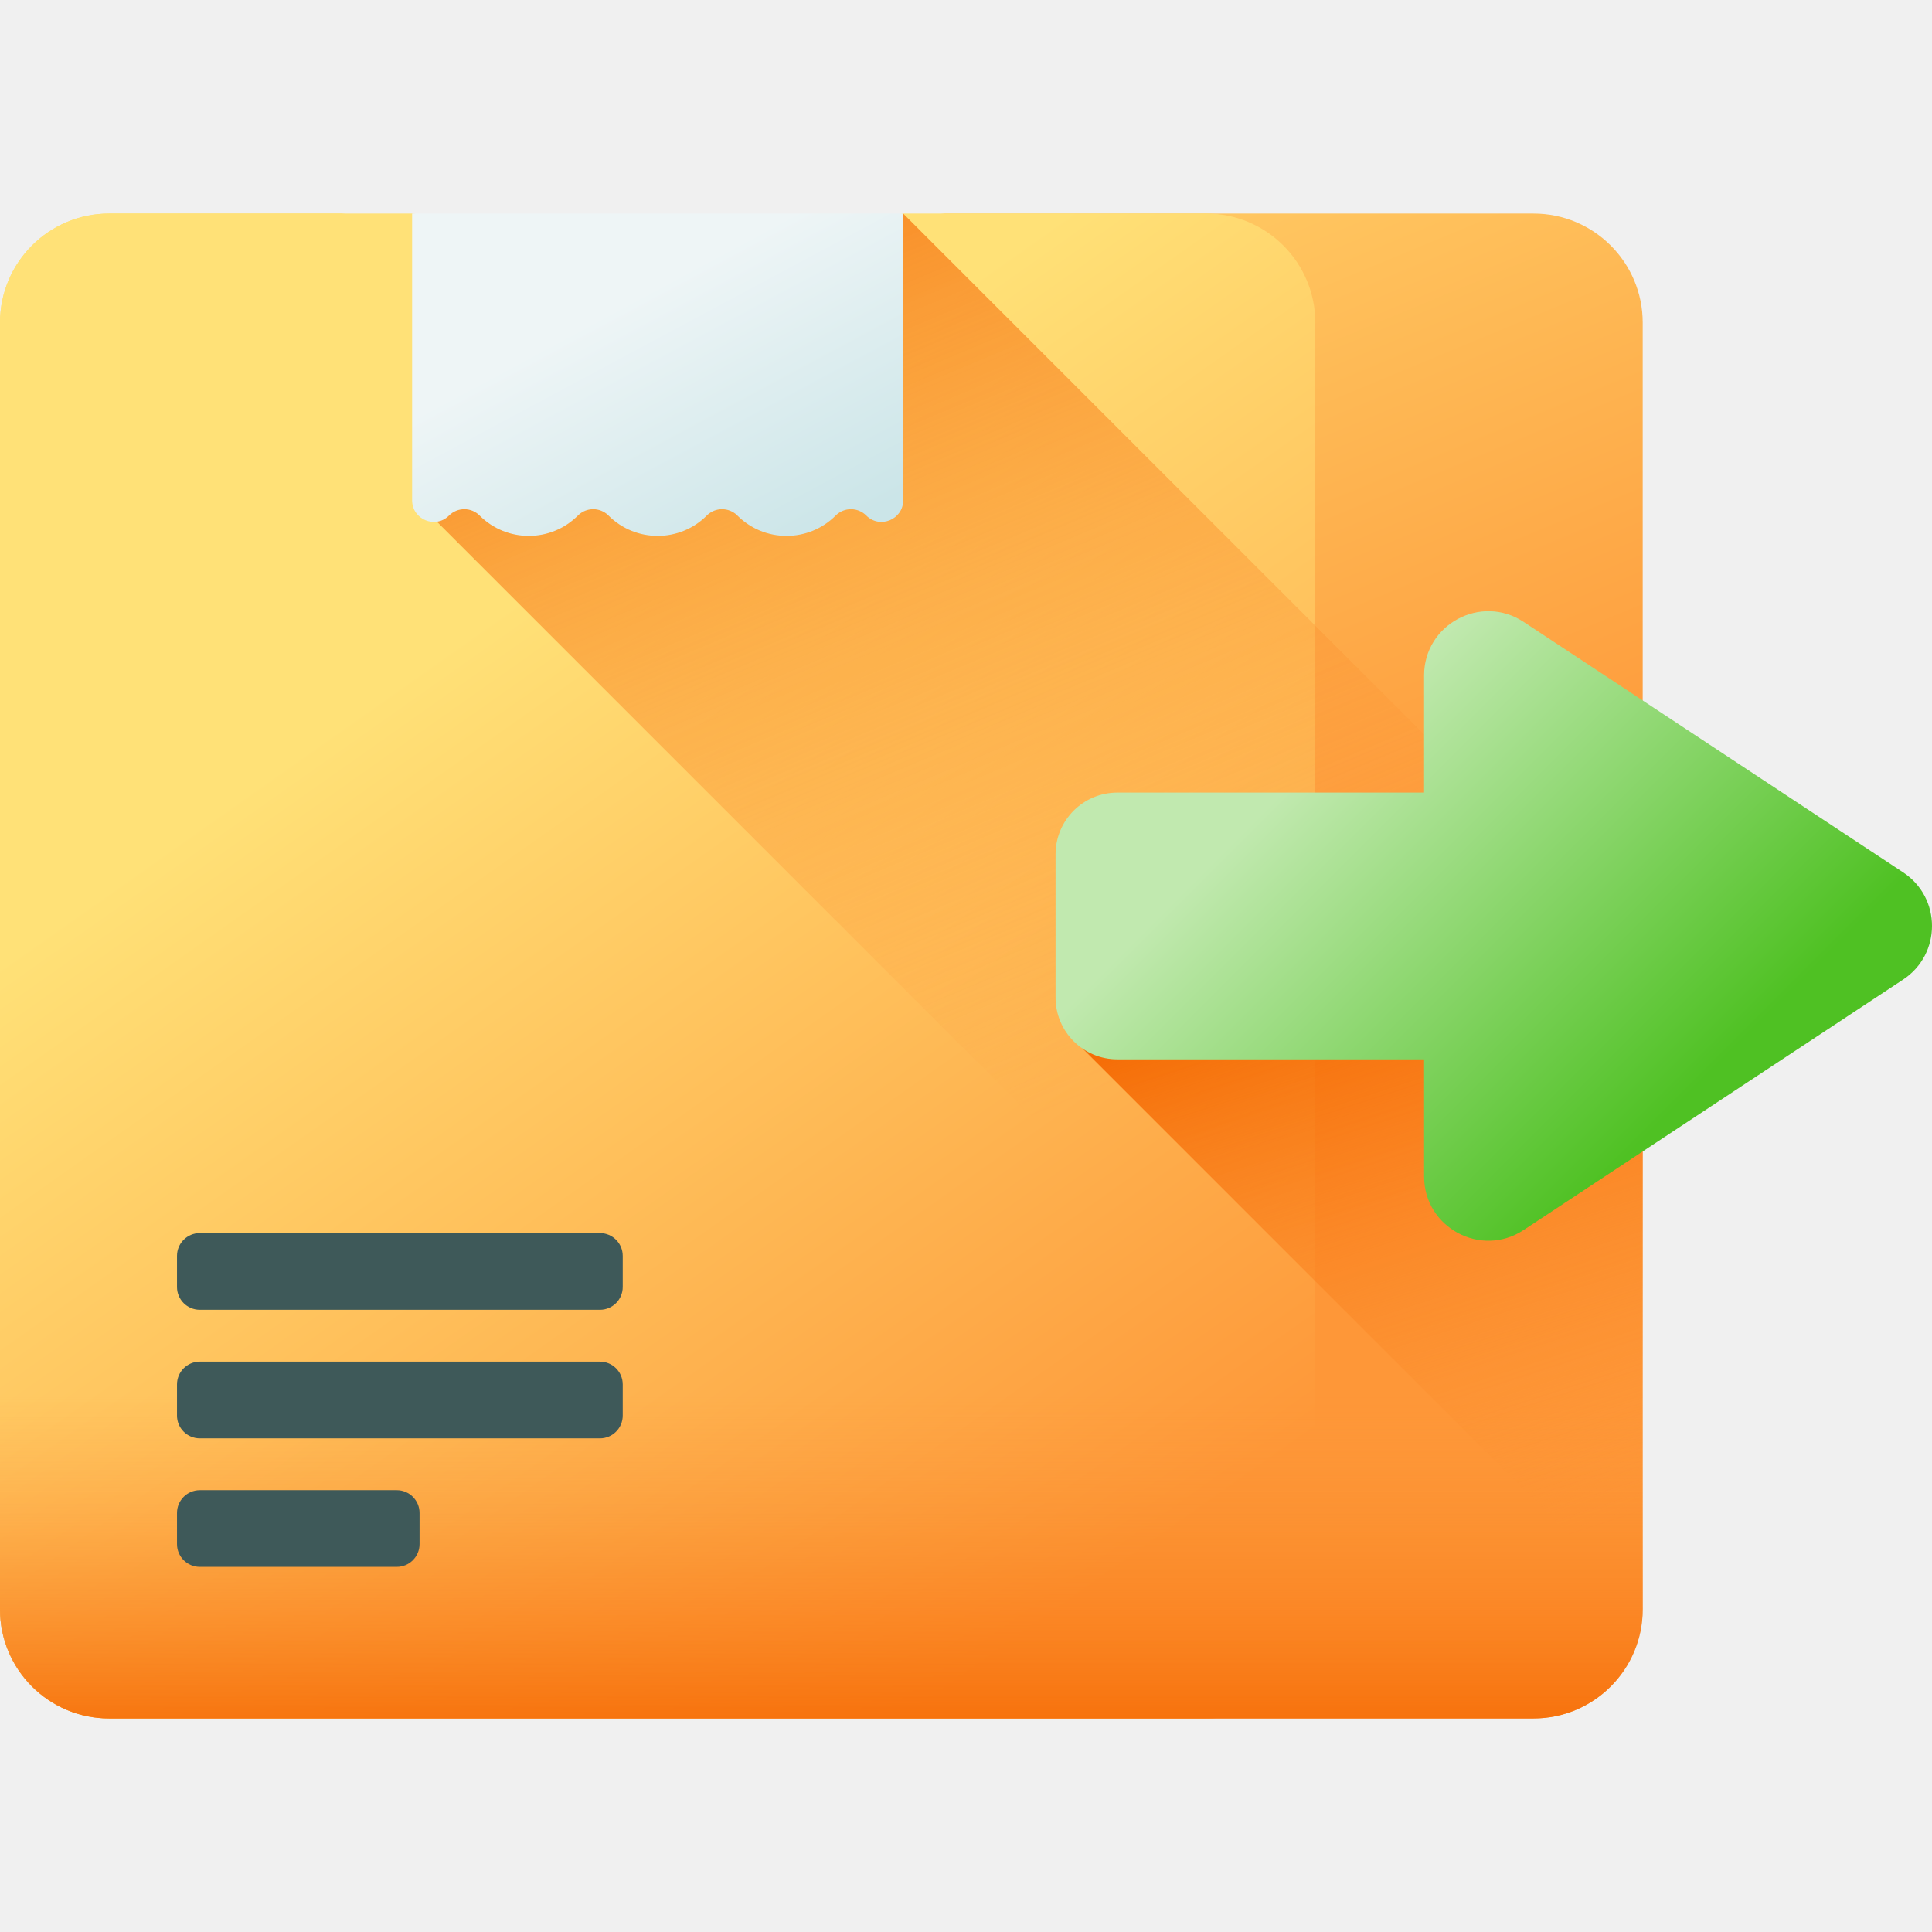
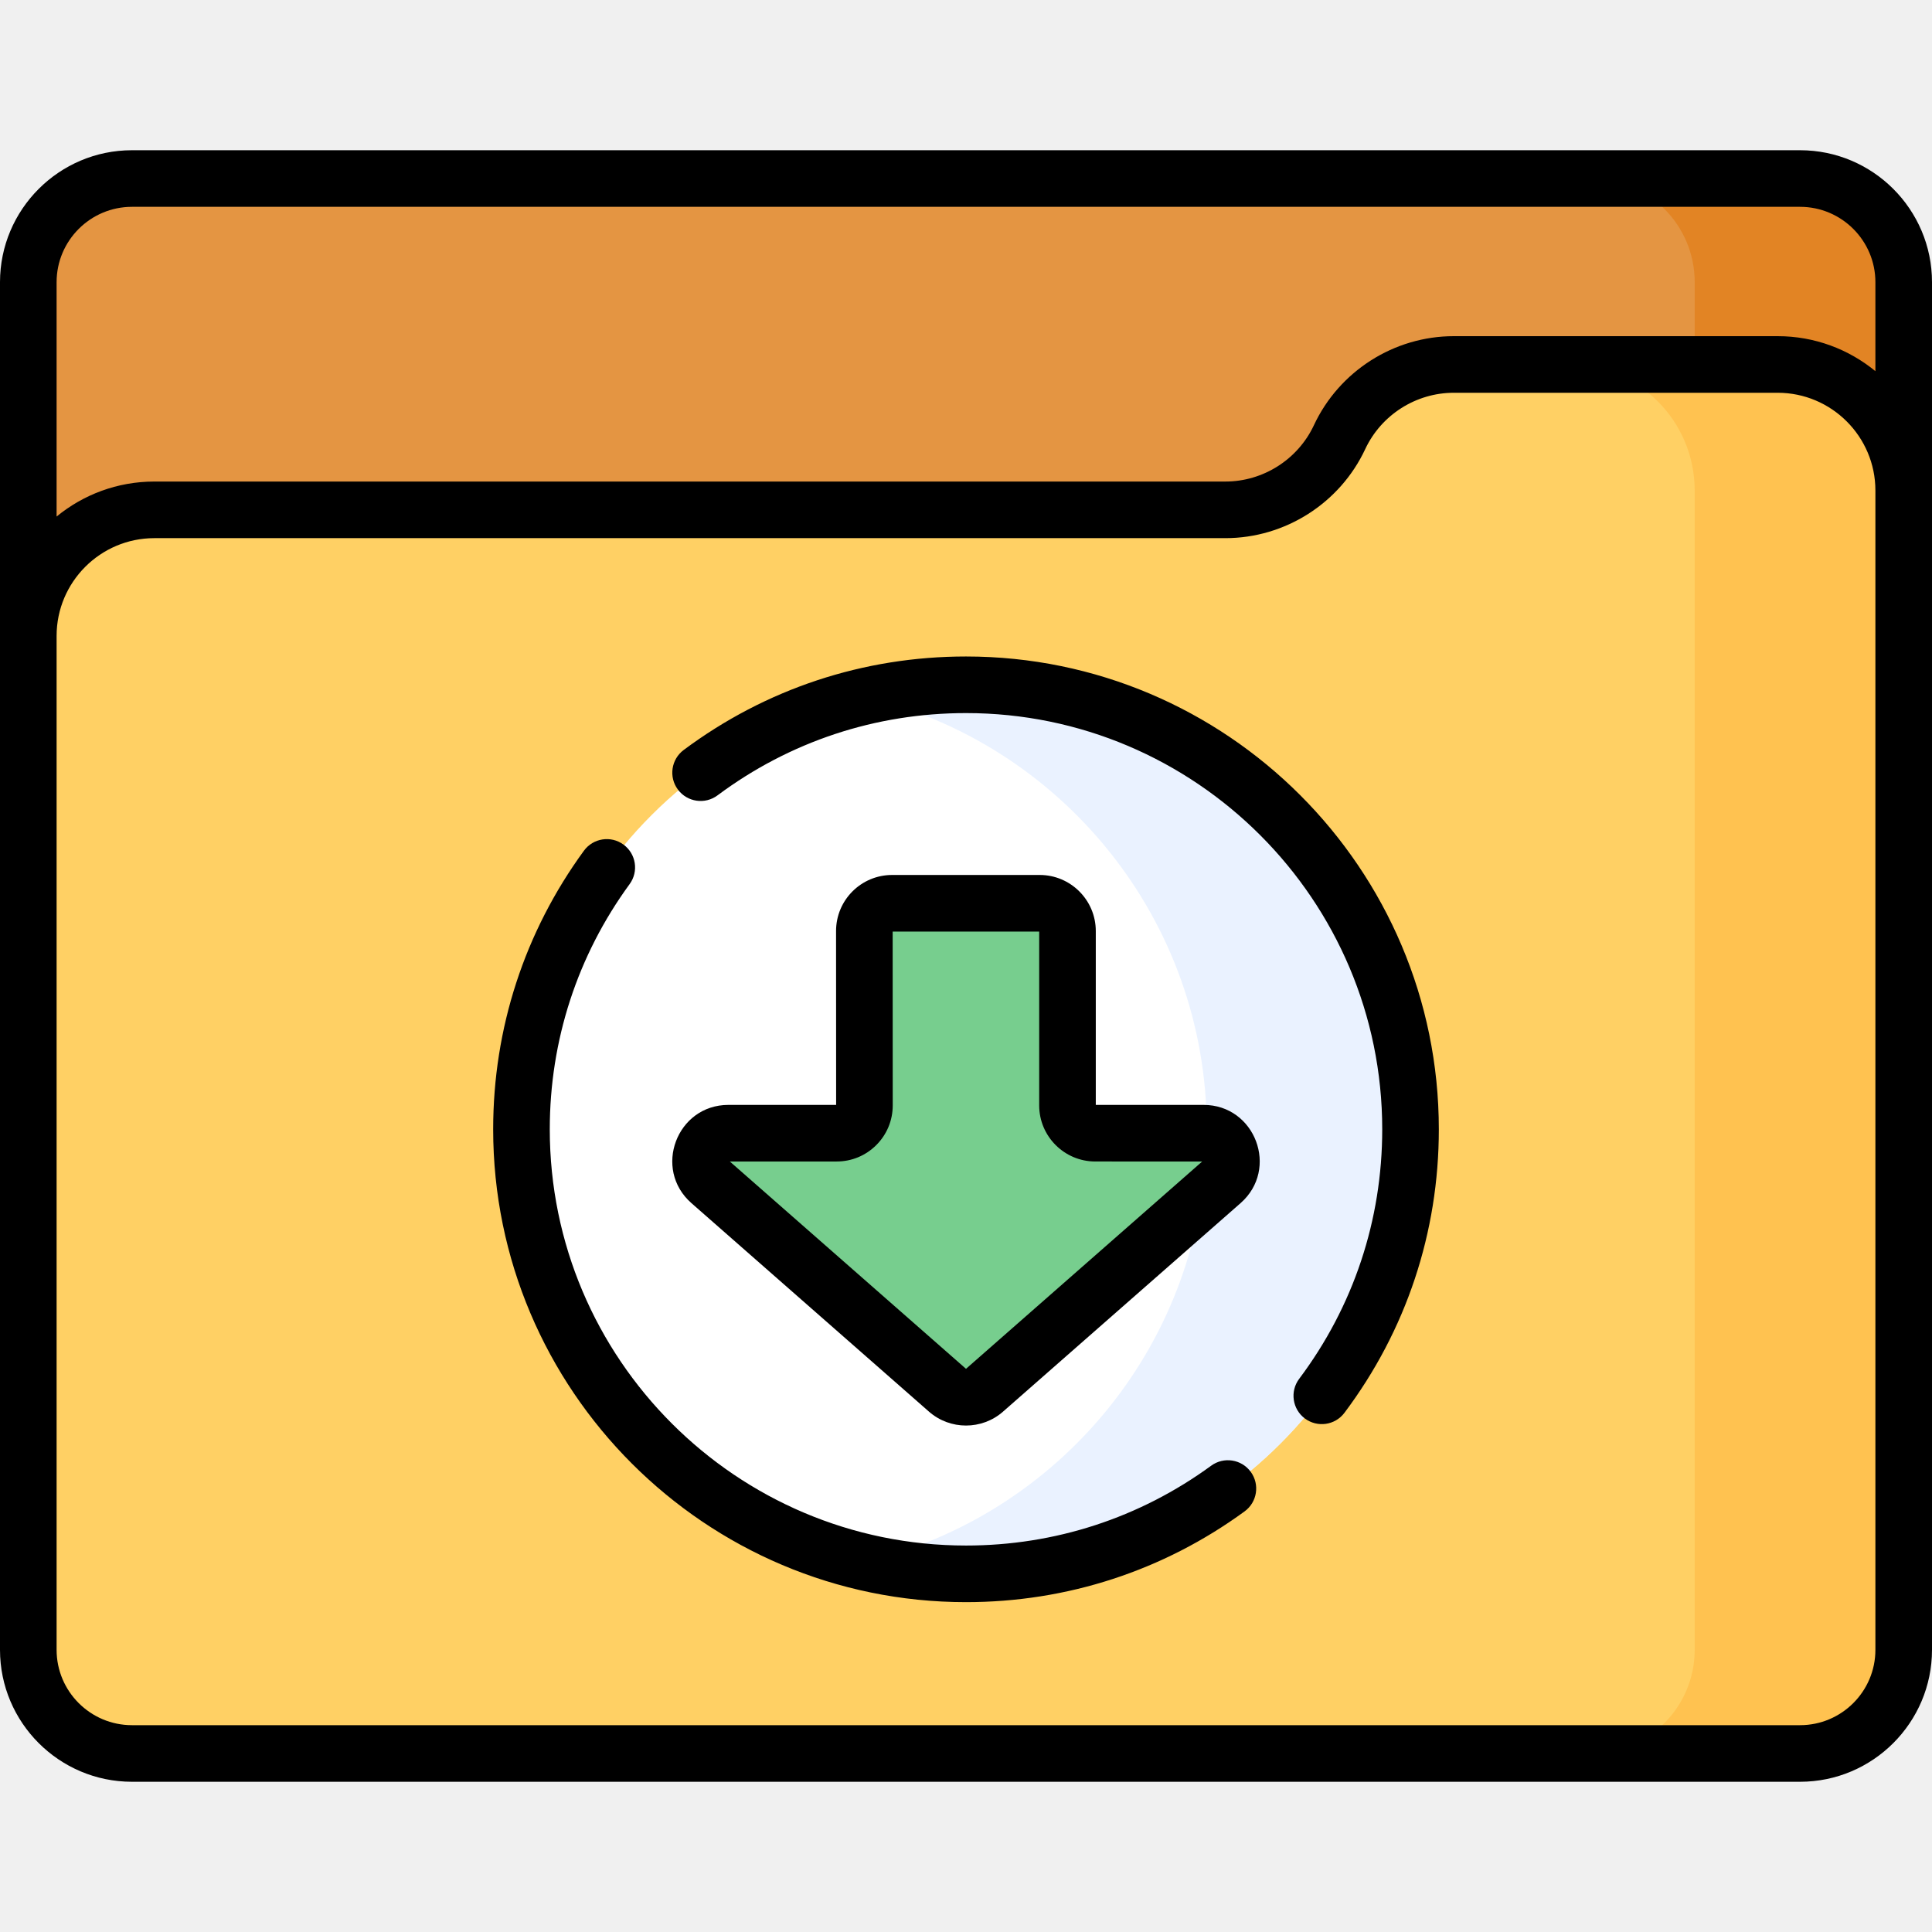
- <svg xmlns="http://www.w3.org/2000/svg" xmlns:xlink="http://www.w3.org/1999/xlink" id="Capa_1" enable-background="new 0 0 510 510" height="512" viewBox="0 0 510 510" width="512">
-   <linearGradient id="lg1">
-     <stop offset="0" stop-color="#ffe177" />
-     <stop offset="1" stop-color="#fe9738" />
-   </linearGradient>
-   <linearGradient id="SVGID_1_" gradientUnits="userSpaceOnUse" x1="120.598" x2="235.921" xlink:href="#lg1" y1="23.556" y2="300.954" />
-   <linearGradient id="SVGID_2_" gradientUnits="userSpaceOnUse" x1="115.513" x2="289.564" xlink:href="#lg1" y1="172.615" y2="419.451" />
-   <linearGradient id="lg2">
-     <stop offset="0" stop-color="#fe9738" stop-opacity="0" />
-     <stop offset="1" stop-color="#f46700" />
-   </linearGradient>
-   <linearGradient id="SVGID_3_" gradientUnits="userSpaceOnUse" x1="216.816" x2="216.816" xlink:href="#lg2" y1="368.715" y2="465.752" />
-   <linearGradient id="SVGID_4_" gradientUnits="userSpaceOnUse" x1="308.795" x2="185.061" xlink:href="#lg2" y1="279.853" y2="-14.525" />
-   <linearGradient id="SVGID_5_" gradientUnits="userSpaceOnUse" x1="165.418" x2="202.818" y1="79.684" y2="149.429">
-     <stop offset="0" stop-color="#eef5f6" />
-     <stop offset="1" stop-color="#cbe5e8" />
-   </linearGradient>
-   <linearGradient id="SVGID_6_" gradientUnits="userSpaceOnUse" x1="402.53" x2="350.709" xlink:href="#lg2" y1="409.198" y2="250.159" />
-   <linearGradient id="SVGID_7_" gradientTransform="matrix(0 1 1 0 -900.401 900.401)" gradientUnits="userSpaceOnUse" x1="-696.903" x2="-603.437" y1="1244.479" y2="1337.945">
-     <stop offset="0" stop-color="#c1e9af" />
-     <stop offset="1" stop-color="#4fc123" />
-   </linearGradient>
+ <svg xmlns="http://www.w3.org/2000/svg" id="Capa_1" enable-background="new 0 0 512 512" height="512" viewBox="0 0 512 512" width="512">
  <g>
    <g>
      <g>
-         <path d="m404.825 453.622h-376.017c-15.91 0-28.808-12.898-28.808-28.808v-339.628c0-15.91 12.898-28.808 28.808-28.808h61.355l81.437 10 77.756-10h155.469c15.91 0 28.808 12.898 28.808 28.808v339.628c0 15.91-12.898 28.808-28.808 28.808z" fill="url(#SVGID_1_)" />
-         <path d="m318.401 453.622h-289.593c-15.91 0-28.808-12.898-28.808-28.808v-339.628c0-15.91 12.898-28.808 28.808-28.808h80.069l62.263 10 67.28-10h79.982c15.91 0 28.808 12.898 28.808 28.808v339.628c-.001 15.91-12.898 28.808-28.809 28.808z" fill="url(#SVGID_2_)" />
-         <path d="m0 273.194v151.62c0 15.91 12.898 28.808 28.808 28.808h376.017c15.91 0 28.808-12.898 28.808-28.808v-151.62z" fill="url(#SVGID_3_)" />
-       </g>
-       <path d="m115.328 137.705 308.616 308.616c5.931-5.277 9.689-12.944 9.689-21.507v-173.225l-195.21-195.21-60.03 34.753-68.088 40.919c-.001 3.749 5.023 5.654 5.023 5.654z" fill="url(#SVGID_4_)" />
-       <path d="m108.787 56.378v75.672c0 5.086 6.15 7.634 9.746 4.037 2.23-2.23 5.845-2.23 8.074 0 7.165 7.166 18.783 7.166 25.948 0 2.23-2.23 5.844-2.23 8.074 0 7.165 7.166 18.783 7.166 25.948 0 2.23-2.23 5.845-2.23 8.074 0 7.165 7.166 18.783 7.166 25.949 0 2.23-2.23 5.845-2.23 8.074 0 3.597 3.597 9.746 1.049 9.746-4.037v-75.672z" fill="url(#SVGID_5_)" />
-       <g fill="#3e5959">
-         <path d="m158.366 345.757h-105.625c-3.325 0-6.02-2.695-6.02-6.02v-8.209c0-3.325 2.695-6.02 6.02-6.02h105.625c3.325 0 6.02 2.695 6.02 6.02v8.209c0 3.325-2.695 6.02-6.02 6.02z" />
-         <path d="m158.366 379.689h-105.625c-3.325 0-6.02-2.695-6.02-6.02v-8.209c0-3.325 2.695-6.02 6.02-6.02h105.625c3.325 0 6.02 2.695 6.02 6.02v8.209c0 3.324-2.695 6.02-6.02 6.02z" />
-         <path d="m104.733 413.62h-51.992c-3.325 0-6.02-2.695-6.02-6.02v-8.209c0-3.325 2.695-6.02 6.02-6.02h51.991c3.325 0 6.02 2.695 6.02 6.02v8.209c.001 3.325-2.695 6.02-6.019 6.02z" />
+         <g>
+           <path d="m477.032 47.312h-442.064c-15.17 0-27.468 12.298-27.468 27.468v174.186h497v-174.186c0-15.17-12.298-27.468-27.468-27.468z" fill="#e49542" />
+           <path d="m477.032 47.312h-55.387c15.17 0 27.468 12.298 27.468 27.468v174.186h55.387v-174.186c0-15.17-12.298-27.468-27.468-27.468z" fill="#e28424" />
+           <g>
+             <g>
+               <path d="m355 115.851c5.491-11.753 17.29-19.263 30.262-19.263h85.836c18.447 0 33.402 14.954 33.402 33.402v307.23c0 15.17-12.298 27.468-27.468 27.468h-442.064c-15.17 0-27.468-12.298-27.468-27.468v-268.704c0-18.447 14.954-33.402 33.402-33.402h283.836c12.972 0 24.771-7.511 30.262-19.263z" fill="#f7ecad" />
+             </g>
+           </g>
+           <g>
+             <g>
+               <path d="m355 115.851c5.491-11.753 17.29-19.263 30.262-19.263h85.836c18.447 0 33.402 14.954 33.402 33.402v307.23c0 15.17-12.298 27.468-27.468 27.468h-442.064c-15.17 0-27.468-12.298-27.468-27.468v-268.704c0-18.447 14.954-33.402 33.402-33.402h283.836c12.972 0 24.771-7.511 30.262-19.263z" fill="#ffd064" />
+             </g>
+           </g>
+         </g>
+         <path d="m471.098 96.588h-55.387c18.447 0 33.402 14.955 33.402 33.402v307.23c0 15.17-12.298 27.468-27.468 27.468h55.387c15.17 0 27.468-12.298 27.468-27.468v-307.23c0-18.448-14.955-33.402-33.402-33.402z" fill="#ffc250" />
+         <circle cx="256" cy="299.279" fill="#fff" r="117.804" />
+         <path d="m256 181.475c-9.282 0-18.307 1.09-26.97 3.121 52.033 12.217 90.774 58.924 90.774 114.684s-38.741 102.467-90.774 114.684c8.663 2.03 17.688 3.121 26.969 3.121 65.062 0 117.804-52.743 117.804-117.804s-52.741-117.806-117.803-117.806z" fill="#eaf2ff" />
+         <path d="m282.895 292.943v-46.203c0-4.067-3.297-7.365-7.365-7.365h-39.101c-4.069 0-7.366 3.299-7.365 7.368l.019 46.197c.002 4.069-3.296 7.368-7.365 7.368h-28.672c-6.795 0-9.965 8.417-4.858 12.9l62.954 55.258c2.779 2.44 6.937 2.44 9.717 0l62.954-55.258c5.106-4.482 1.936-12.9-4.858-12.9h-28.695c-4.067 0-7.365-3.298-7.365-7.365z" fill="#77ce8e" />
      </g>
    </g>
-     <path d="m433.633 424.634v-149.707h-149.707z" fill="url(#SVGID_6_)" />
-     <path d="m502.389 230.289-100.186-66.123c-11.266-7.435-26.279.644-26.279 14.142v30.916h-80.972c-9.009 0-16.313 7.303-16.313 16.313v37.789c0 9.009 7.303 16.313 16.313 16.313h80.972v30.916c0 13.498 15.013 21.578 26.279 14.142l100.186-66.123c10.148-6.698 10.148-21.587 0-28.285z" fill="url(#SVGID_7_)" />
+     <g>
+       <g>
+         <path d="m320.982 388.421c-18.958 13.845-41.428 21.162-64.982 21.162-60.821 0-110.304-49.482-110.304-110.304 0-23.555 7.317-46.024 21.162-64.982 2.443-3.345 1.712-8.037-1.634-10.479-3.343-2.441-8.036-1.713-10.479 1.634-15.733 21.543-24.049 47.072-24.049 73.828 0 69.093 56.211 125.304 125.304 125.304 26.756 0 52.285-8.315 73.828-24.049 3.346-2.442 4.077-7.135 1.634-10.479-2.443-3.349-7.136-4.077-10.48-1.635z" />
+         <path d="m256 173.975c-27.197 0-53.068 8.568-74.816 24.778-3.321 2.476-4.006 7.175-1.531 10.496 2.476 3.32 7.174 4.006 10.496 1.531 19.138-14.266 41.909-21.806 65.852-21.806 60.821 0 110.304 49.482 110.304 110.305 0 24.068-7.611 46.935-22.011 66.127-2.486 3.313-1.815 8.015 1.498 10.5 3.3 2.476 8.004 1.828 10.5-1.498 16.363-21.81 25.013-47.789 25.013-75.129-.001-69.092-56.212-125.304-125.305-125.304z" />
+         <path d="m477.032 39.812h-442.064c-19.281 0-34.968 15.686-34.968 34.967v362.441c0 19.281 15.687 34.968 34.968 34.968h442.064c19.281 0 34.968-15.687 34.968-34.968 0-19.464 0-345.77 0-362.441 0-19.281-15.687-34.967-34.968-34.967zm19.968 397.409c0 11.011-8.957 19.968-19.968 19.968h-442.064c-11.011 0-19.968-8.957-19.968-19.968v-268.705c0-14.282 11.619-25.901 25.901-25.901h283.837c15.815 0 30.361-9.259 37.057-23.589 4.24-9.074 13.451-14.938 23.467-14.938h85.837c14.282 0 25.901 11.619 25.901 25.901zm0-338.861c-7.059-5.791-16.08-9.272-25.901-9.272h-85.837c-15.815 0-30.361 9.259-37.057 23.588-4.24 9.075-13.451 14.938-23.467 14.938h-283.837c-9.821 0-18.843 3.482-25.901 9.272v-62.107c0-11.01 8.957-19.968 19.968-19.968h442.064c11.011 0 19.968 8.958 19.968 19.968z" />
+         <path d="m318.954 292.808h-28.559v-46.068c0-8.196-6.669-14.865-14.865-14.865h-39.102c-8.217 0-14.868 6.652-14.864 14.871l.019 46.062h-28.537c-13.704 0-20.102 16.998-9.806 26.036l62.954 55.259c5.59 4.906 14.021 4.906 19.611 0l62.954-55.259c10.302-9.042 3.894-26.036-9.805-26.036zm-62.954 69.943-62.591-54.943h28.31c3.972 0 7.705-1.547 10.513-4.356 2.809-2.809 4.354-6.543 4.352-10.515l-.019-46.062h38.831v46.067c0 8.196 6.668 14.865 14.864 14.865l28.332.003z" />
+       </g>
+     </g>
  </g>
</svg>
